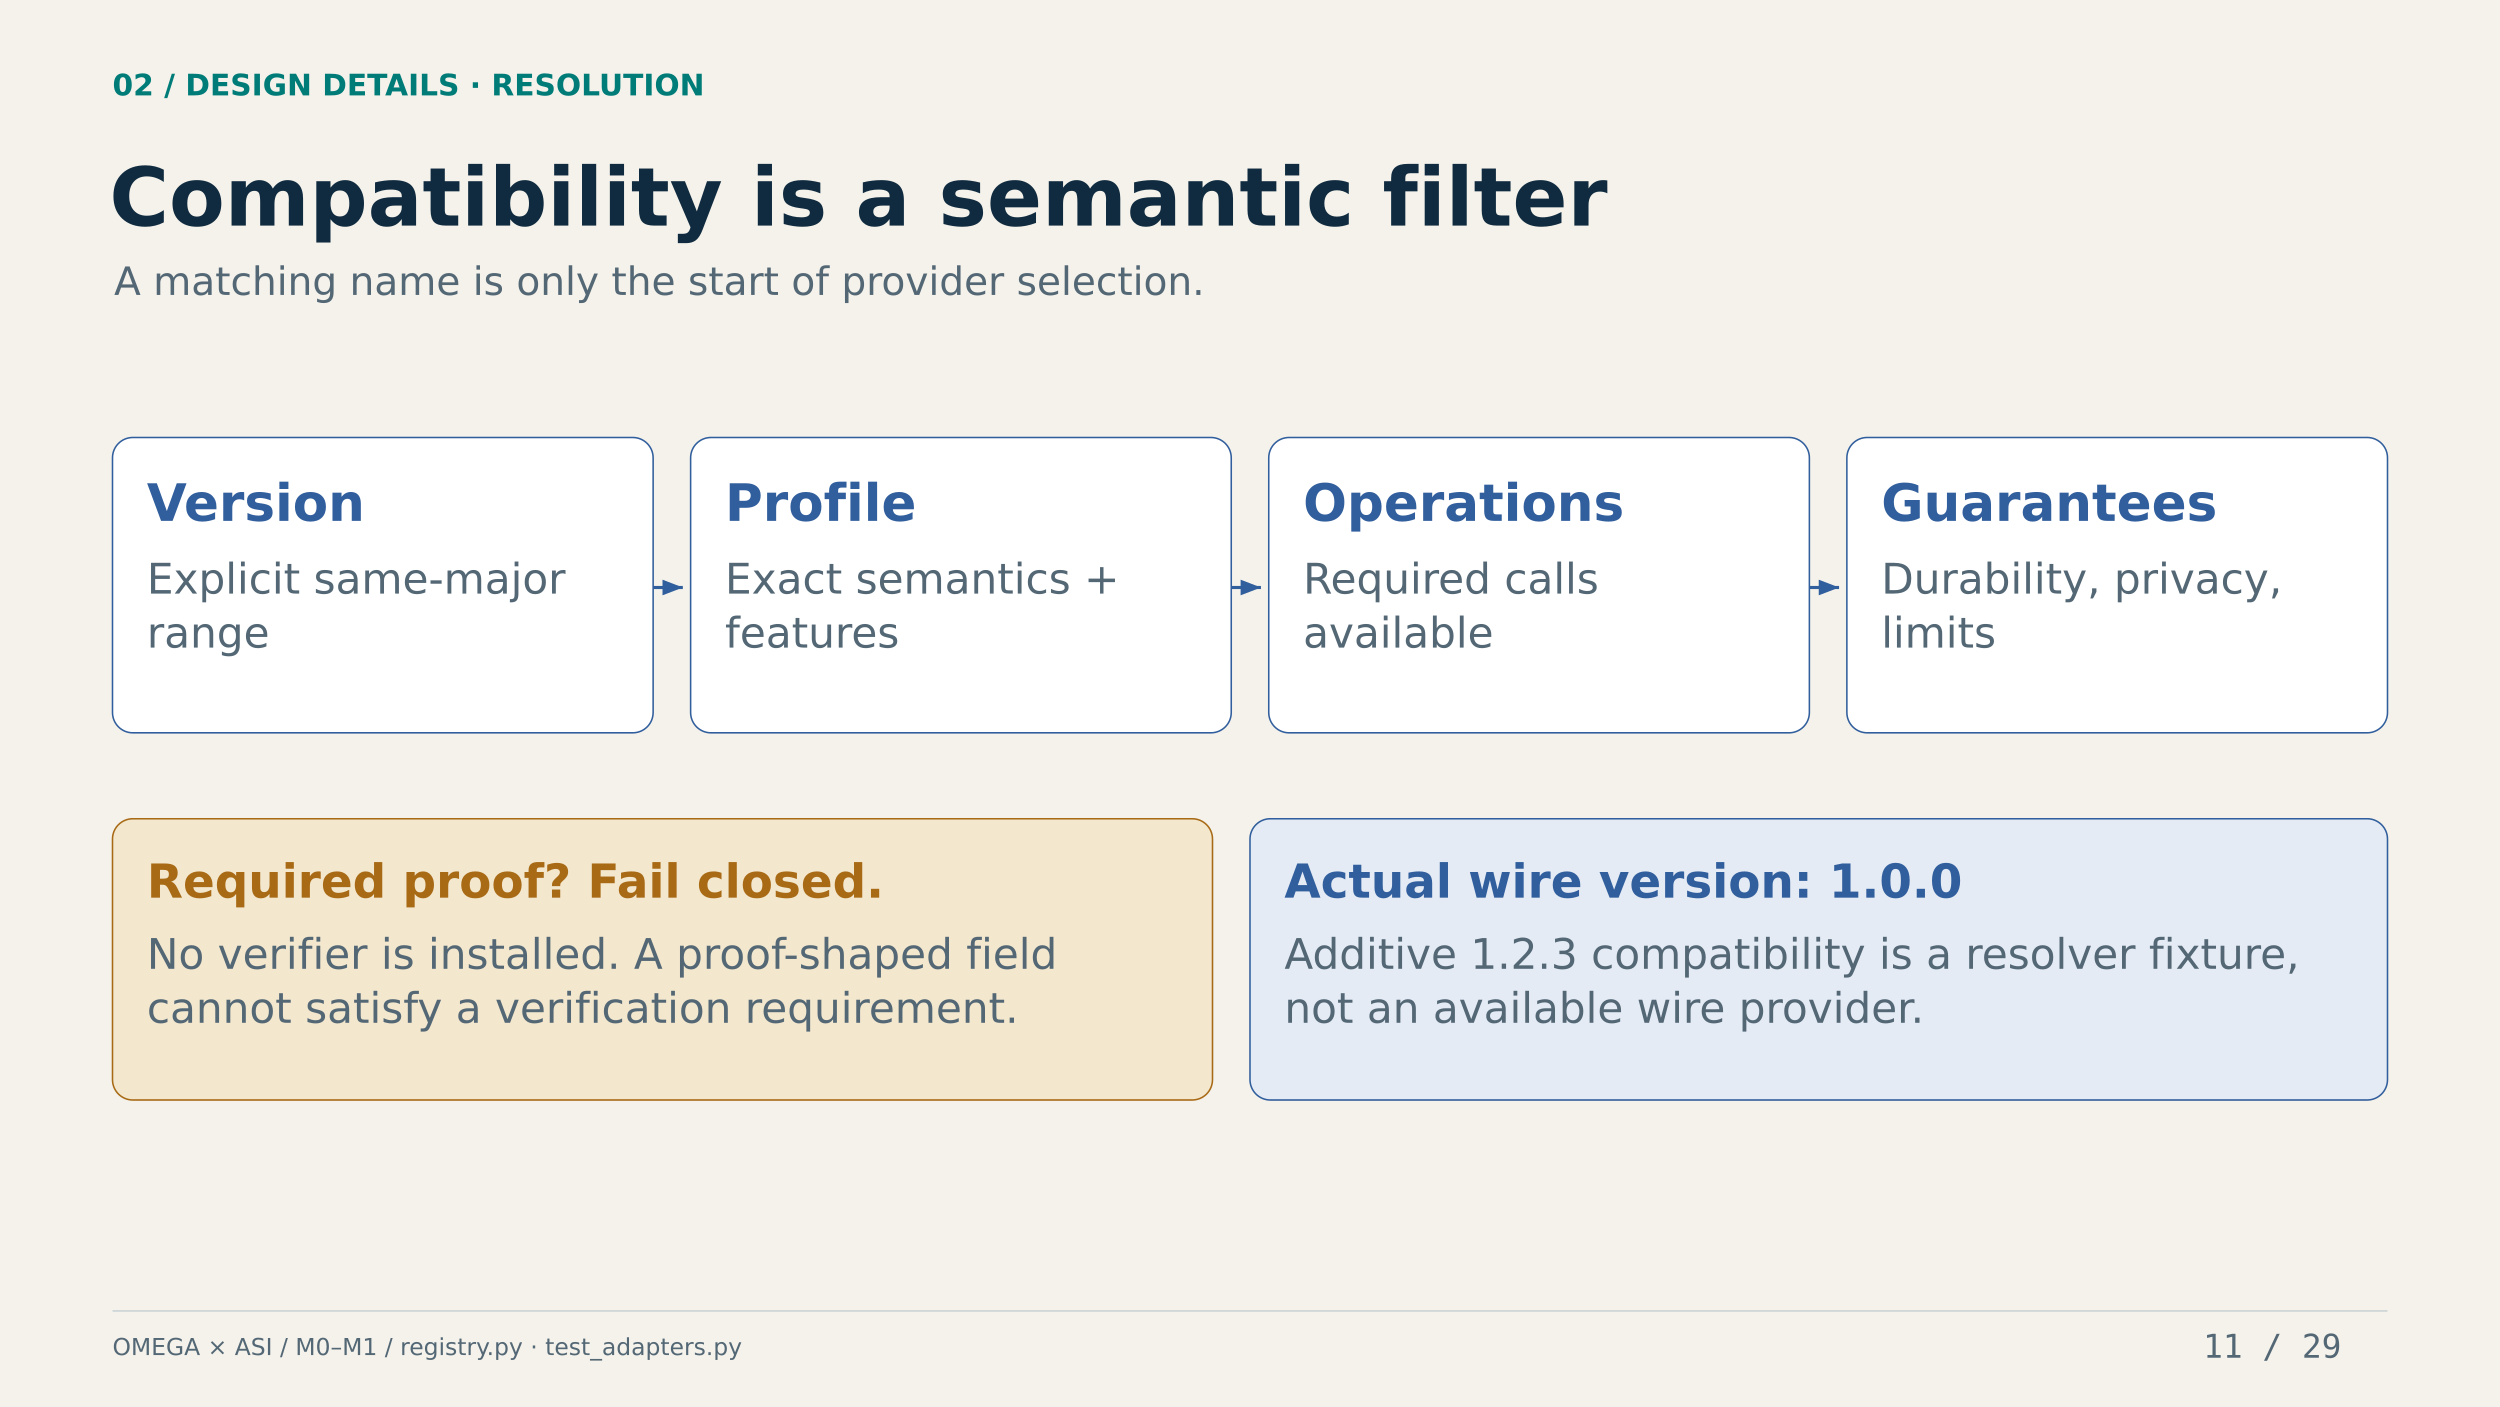
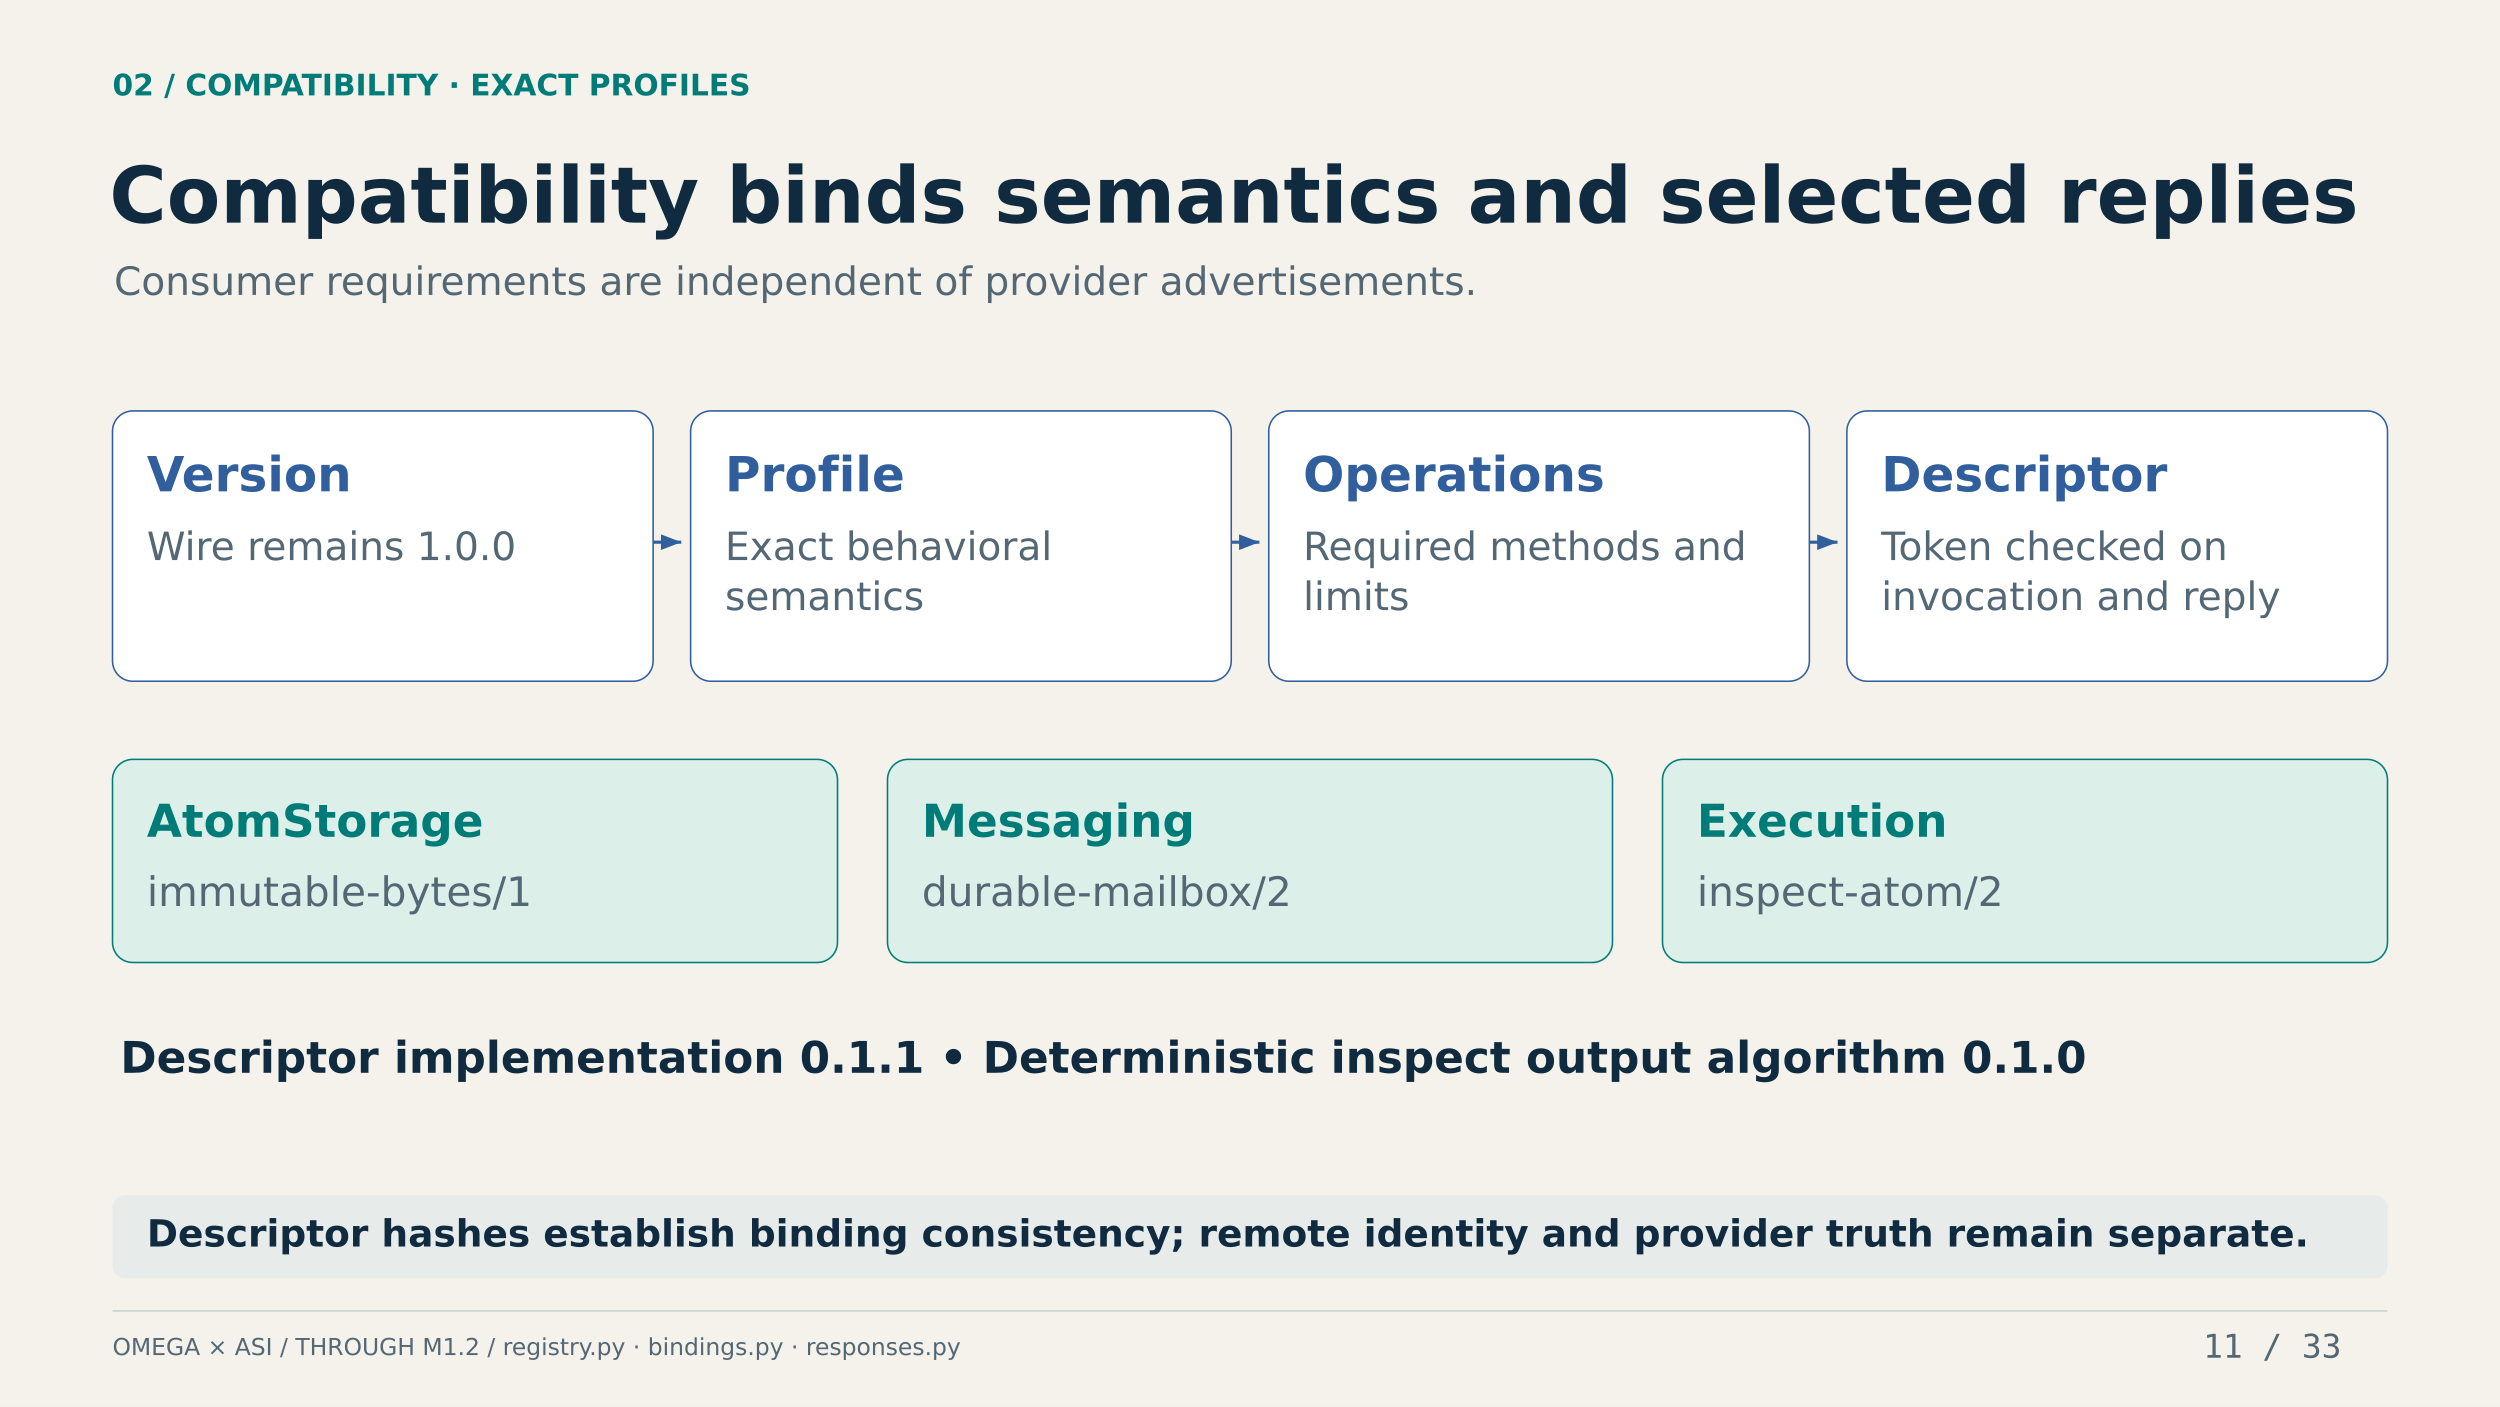
<svg xmlns="http://www.w3.org/2000/svg" width="1600" height="900" viewBox="0 0 1600 900" role="img" aria-labelledby="title desc">
  <rect width="1600" height="900" fill="#F4F2EB" />
-   <text x="72" y="61.05" font-family="DejaVu Sans" font-size="19" font-weight="700" fill="#007C78">02 / DESIGN DETAILS · RESOLUTION</text>
-   <text x="70" y="144.4" font-family="DejaVu Sans" font-size="52" font-weight="700" fill="#102B3F">Compatibility is a semantic filter</text>
-   <text x="73" y="188.75" font-family="DejaVu Sans" font-size="25" font-weight="400" fill="#536775">A matching name is only the start of provider selection.</text>
-   <rect x="72" y="280" width="346" height="189" rx="13" fill="#FFFFFF" stroke="#315E9C" />
-   <text x="94" y="333.35" font-family="DejaVu Sans" font-size="33" font-weight="700" fill="#315E9C">Version</text>
-   <text x="94" y="379.89" font-family="DejaVu Sans" font-size="27" font-weight="400" fill="#536775">Explicit same-major</text>
-   <text x="94" y="414.45" font-family="DejaVu Sans" font-size="27" font-weight="400" fill="#536775">range</text>
-   <line x1="418" y1="376" x2="437" y2="376" stroke="#315E9C" stroke-width="2" />
-   <polygon points="437,376 424.0,371.0 424.0,381.0" fill="#315E9C" />
-   <rect x="442" y="280" width="346" height="189" rx="13" fill="#FFFFFF" stroke="#315E9C" />
-   <text x="464" y="333.35" font-family="DejaVu Sans" font-size="33" font-weight="700" fill="#315E9C">Profile</text>
-   <text x="464" y="379.89" font-family="DejaVu Sans" font-size="27" font-weight="400" fill="#536775">Exact semantics +</text>
-   <text x="464" y="414.45" font-family="DejaVu Sans" font-size="27" font-weight="400" fill="#536775">features</text>
-   <line x1="788" y1="376" x2="807" y2="376" stroke="#315E9C" stroke-width="2" />
-   <polygon points="807,376 794.0,371.0 794.0,381.0" fill="#315E9C" />
-   <rect x="812" y="280" width="346" height="189" rx="13" fill="#FFFFFF" stroke="#315E9C" />
-   <text x="834" y="333.35" font-family="DejaVu Sans" font-size="33" font-weight="700" fill="#315E9C">Operations</text>
-   <text x="834" y="379.89" font-family="DejaVu Sans" font-size="27" font-weight="400" fill="#536775">Required calls</text>
-   <text x="834" y="414.45" font-family="DejaVu Sans" font-size="27" font-weight="400" fill="#536775">available</text>
-   <line x1="1158" y1="376" x2="1177" y2="376" stroke="#315E9C" stroke-width="2" />
-   <polygon points="1177,376 1164.0,371.0 1164.0,381.0" fill="#315E9C" />
-   <rect x="1182" y="280" width="346" height="189" rx="13" fill="#FFFFFF" stroke="#315E9C" />
-   <text x="1204" y="333.35" font-family="DejaVu Sans" font-size="33" font-weight="700" fill="#315E9C">Guarantees</text>
-   <text x="1204" y="379.89" font-family="DejaVu Sans" font-size="27" font-weight="400" fill="#536775">Durability, privacy,</text>
-   <text x="1204" y="414.45" font-family="DejaVu Sans" font-size="27" font-weight="400" fill="#536775">limits</text>
-   <rect x="72" y="524" width="704" height="180" rx="13" fill="#F3E7CE" stroke="#A86A15" />
-   <text x="94" y="574.5" font-family="DejaVu Sans" font-size="30" font-weight="700" fill="#A86A15">Required proof? Fail closed.</text>
-   <text x="94" y="620.05" font-family="DejaVu Sans" font-size="27" font-weight="400" fill="#536775">No verifier is installed. A proof-shaped field</text>
-   <text x="94" y="654.61" font-family="DejaVu Sans" font-size="27" font-weight="400" fill="#536775">cannot satisfy a verification requirement.</text>
-   <rect x="800" y="524" width="728" height="180" rx="13" fill="#E4EBF5" stroke="#315E9C" />
-   <text x="822" y="574.5" font-family="DejaVu Sans" font-size="30" font-weight="700" fill="#315E9C">Actual wire version: 1.0.0</text>
-   <text x="822" y="620.05" font-family="DejaVu Sans" font-size="27" font-weight="400" fill="#536775">Additive 1.2.3 compatibility is a resolver fixture,</text>
-   <text x="822" y="654.61" font-family="DejaVu Sans" font-size="27" font-weight="400" fill="#536775">not an available wire provider.</text>
+   <text x="72" y="61.05" font-family="DejaVu Sans" font-size="19" font-weight="700" fill="#007C78">02 / COMPATIBILITY · EXACT PROFILES</text>
+   <text x="70" y="142.5" font-family="DejaVu Sans" font-size="50" font-weight="700" fill="#102B3F">Compatibility binds semantics and selected replies</text>
+   <text x="73" y="188.75" font-family="DejaVu Sans" font-size="25" font-weight="400" fill="#536775">Consumer requirements are independent of provider advertisements.</text>
+   <rect x="72" y="263" width="346" height="173" rx="13" fill="#FFFFFF" stroke="#315E9C" />
+   <text x="94" y="314.45" font-family="DejaVu Sans" font-size="31" font-weight="700" fill="#315E9C">Version</text>
+   <text x="94" y="358.43" font-family="DejaVu Sans" font-size="25" font-weight="400" fill="#536775">Wire remains 1.0.0</text>
+   <line x1="418" y1="347" x2="436" y2="347" stroke="#315E9C" stroke-width="2" />
+   <polygon points="436,347 423.0,342.0 423.0,352.0" fill="#315E9C" />
+   <rect x="442" y="263" width="346" height="173" rx="13" fill="#FFFFFF" stroke="#315E9C" />
+   <text x="464" y="314.45" font-family="DejaVu Sans" font-size="31" font-weight="700" fill="#315E9C">Profile</text>
+   <text x="464" y="358.43" font-family="DejaVu Sans" font-size="25" font-weight="400" fill="#536775">Exact behavioral</text>
+   <text x="464" y="390.43" font-family="DejaVu Sans" font-size="25" font-weight="400" fill="#536775">semantics</text>
+   <line x1="788" y1="347" x2="806" y2="347" stroke="#315E9C" stroke-width="2" />
+   <polygon points="806,347 793.0,342.0 793.0,352.0" fill="#315E9C" />
+   <rect x="812" y="263" width="346" height="173" rx="13" fill="#FFFFFF" stroke="#315E9C" />
+   <text x="834" y="314.45" font-family="DejaVu Sans" font-size="31" font-weight="700" fill="#315E9C">Operations</text>
+   <text x="834" y="358.43" font-family="DejaVu Sans" font-size="25" font-weight="400" fill="#536775">Required methods and</text>
+   <text x="834" y="390.43" font-family="DejaVu Sans" font-size="25" font-weight="400" fill="#536775">limits</text>
+   <line x1="1158" y1="347" x2="1176" y2="347" stroke="#315E9C" stroke-width="2" />
+   <polygon points="1176,347 1163.0,342.0 1163.0,352.0" fill="#315E9C" />
+   <rect x="1182" y="263" width="346" height="173" rx="13" fill="#FFFFFF" stroke="#315E9C" />
+   <text x="1204" y="314.45" font-family="DejaVu Sans" font-size="31" font-weight="700" fill="#315E9C">Descriptor</text>
+   <text x="1204" y="358.43" font-family="DejaVu Sans" font-size="25" font-weight="400" fill="#536775">Token checked on</text>
+   <text x="1204" y="390.43" font-family="DejaVu Sans" font-size="25" font-weight="400" fill="#536775">invocation and reply</text>
+   <rect x="72" y="486" width="464" height="130" rx="13" fill="#DCEFE8" stroke="#007C78" />
+   <text x="94" y="535.55" font-family="DejaVu Sans" font-size="29" font-weight="700" fill="#007C78">AtomStorage</text>
+   <text x="94" y="579.82" font-family="DejaVu Sans" font-size="26" font-weight="400" fill="#536775">immutable-bytes/1</text>
+   <rect x="568" y="486" width="464" height="130" rx="13" fill="#DCEFE8" stroke="#007C78" />
+   <text x="590" y="535.55" font-family="DejaVu Sans" font-size="29" font-weight="700" fill="#007C78">Messaging</text>
+   <text x="590" y="579.82" font-family="DejaVu Sans" font-size="26" font-weight="400" fill="#536775">durable-mailbox/2</text>
+   <rect x="1064" y="486" width="464" height="130" rx="13" fill="#DCEFE8" stroke="#007C78" />
+   <text x="1086" y="535.55" font-family="DejaVu Sans" font-size="29" font-weight="700" fill="#007C78">Execution</text>
+   <text x="1086" y="579.82" font-family="DejaVu Sans" font-size="26" font-weight="400" fill="#536775">inspect-atom/2</text>
+   <text x="77" y="686.6" font-family="DejaVu Sans" font-size="28" font-weight="700" fill="#102B3F">Descriptor implementation 0.1.1 • Deterministic inspect output algorithm 0.1.0</text>
+   <rect x="72" y="765" width="1456" height="53" rx="8" fill="#E7ECEB" />
+   <text x="94" y="797.8" font-family="DejaVu Sans" font-size="24" font-weight="700" fill="#102B3F">Descriptor hashes establish binding consistency; remote identity and provider truth remain separate.</text>
  <line x1="72" y1="839" x2="1528" y2="839" stroke="#C9D2D4" stroke-width="1" />
-   <text x="72" y="867.25" font-family="DejaVu Sans" font-size="15" font-weight="400" fill="#536775">OMEGA × ASI / M0–M1 / registry.py · test_adapters.py</text>
-   <text x="1410" y="868.95" font-family="DejaVu Sans Mono" font-size="21" font-weight="400" fill="#536775">11 / 29</text>
+   <text x="72" y="867.25" font-family="DejaVu Sans" font-size="15" font-weight="400" fill="#536775">OMEGA × ASI / THROUGH M1.2 / registry.py · bindings.py · responses.py</text>
+   <text x="1410" y="868.95" font-family="DejaVu Sans Mono" font-size="21" font-weight="400" fill="#536775">11 / 33</text>
</svg>
